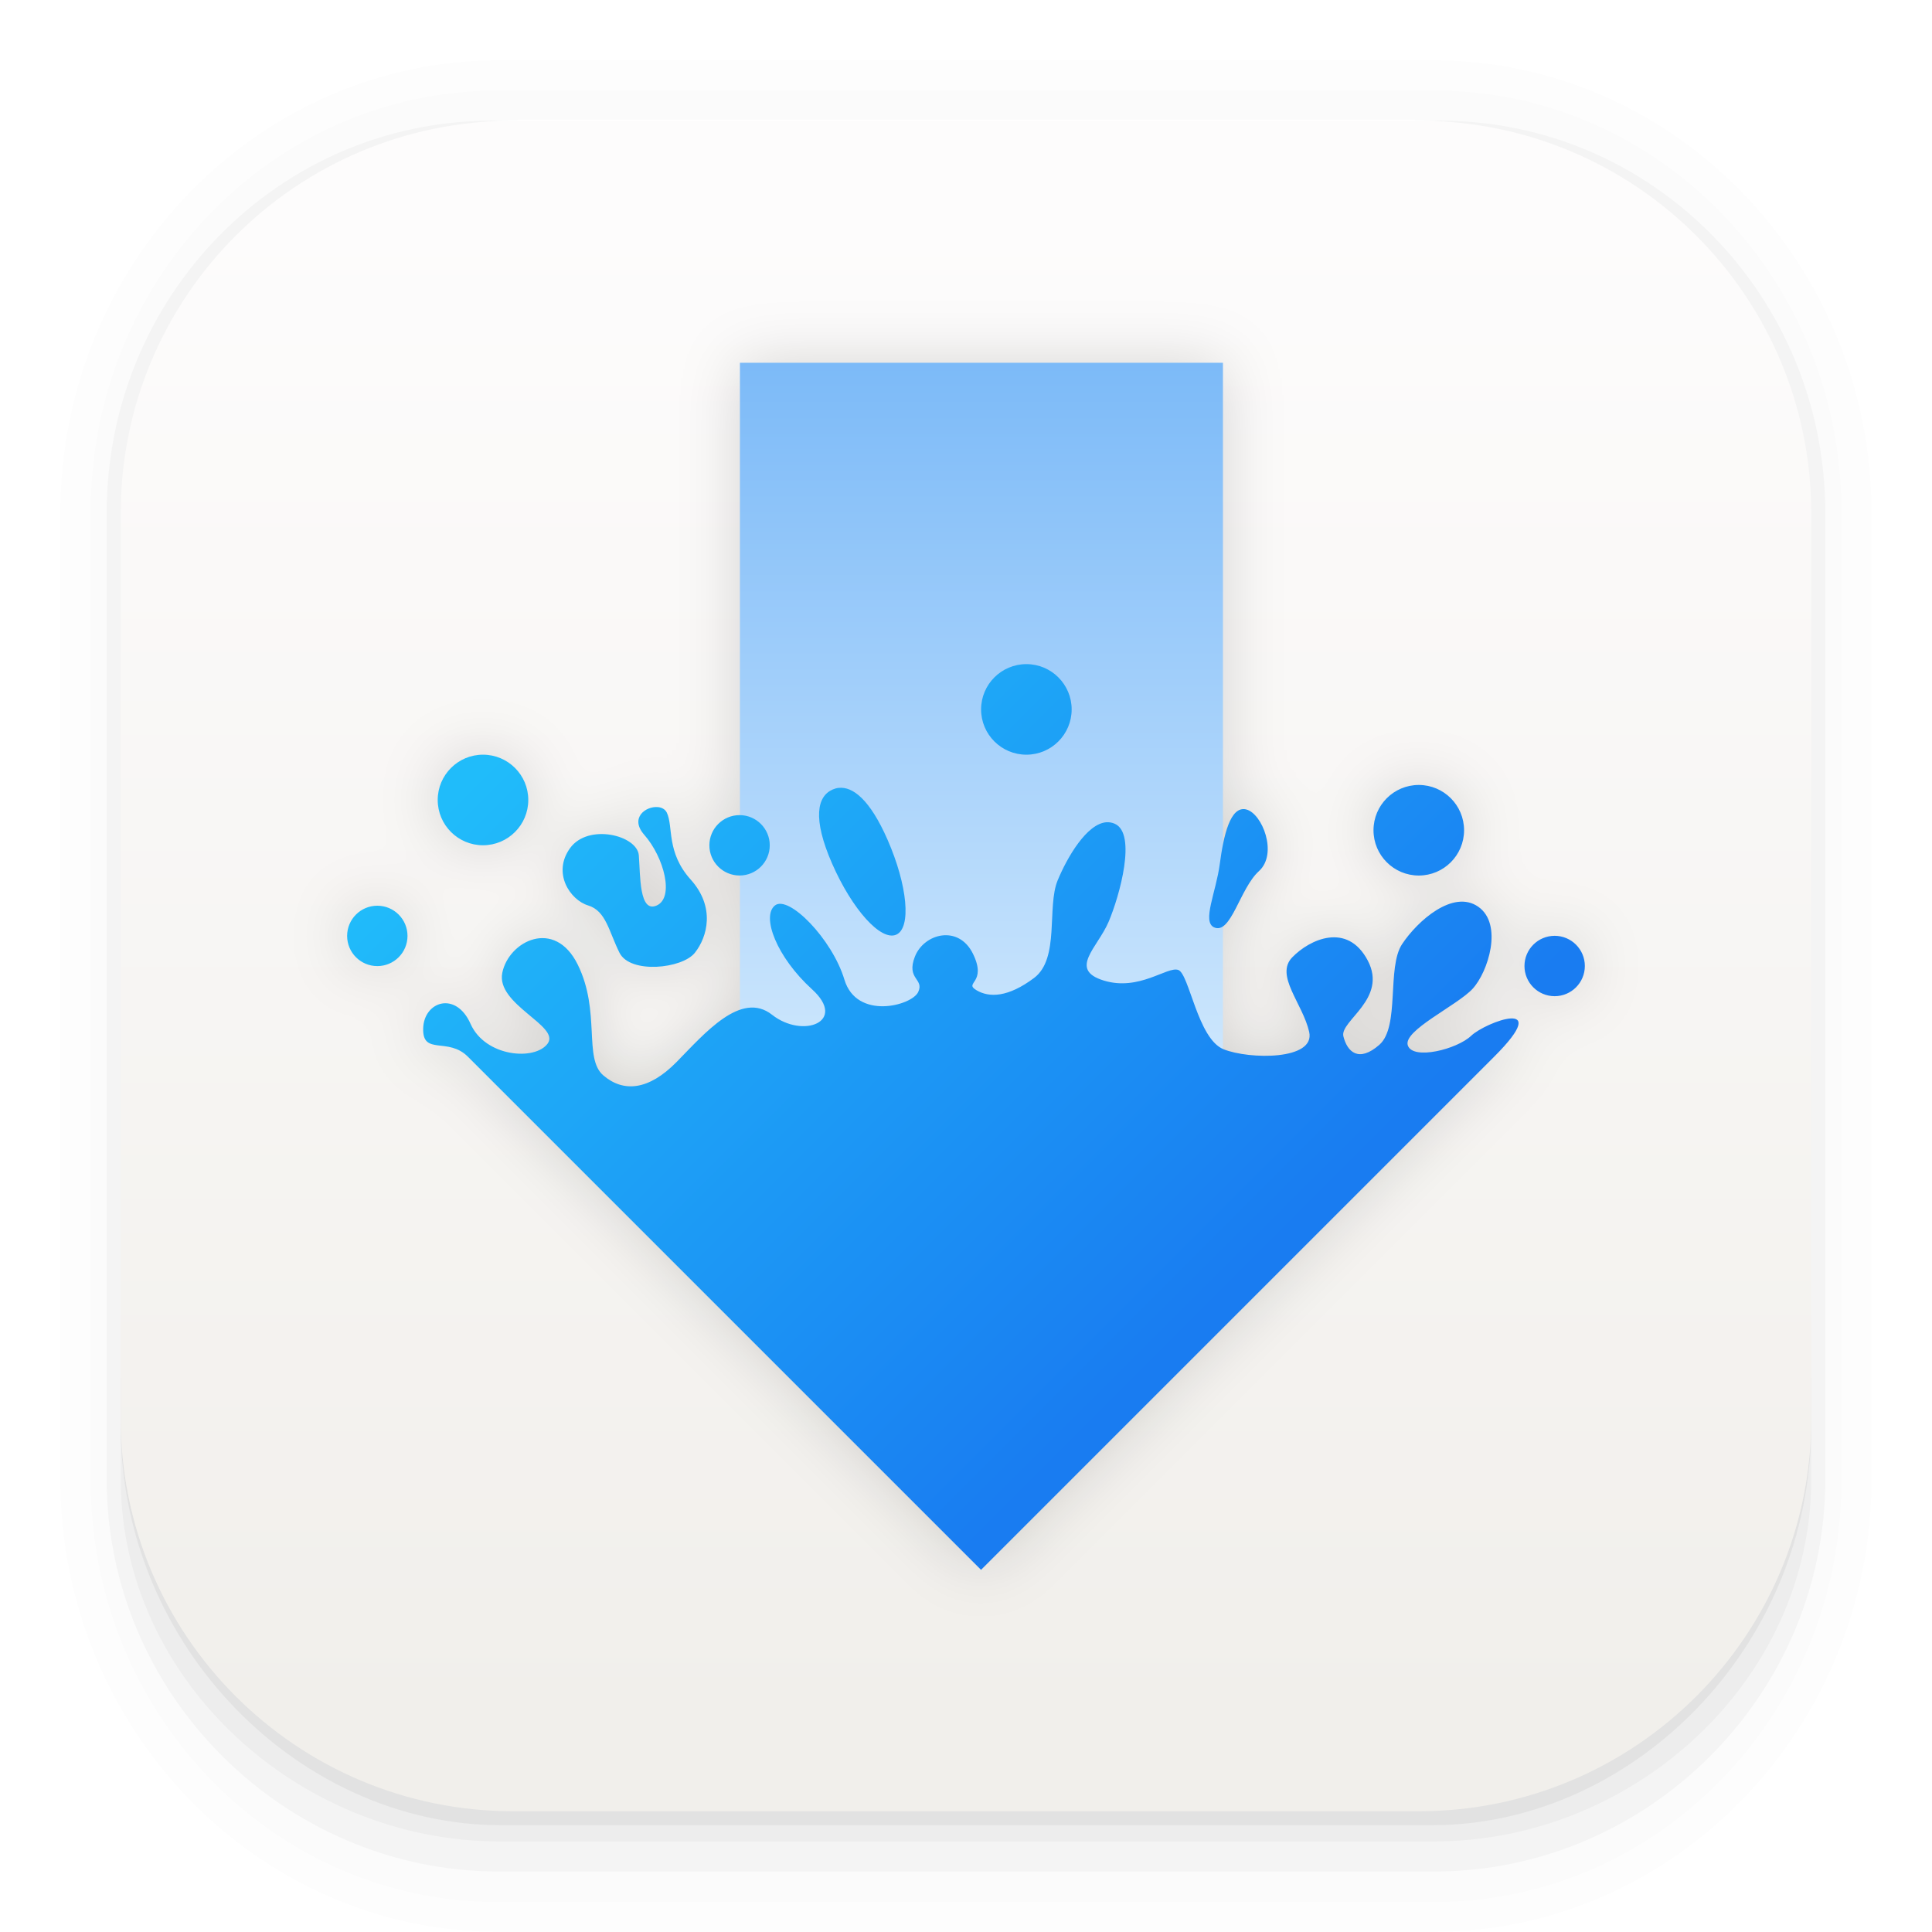
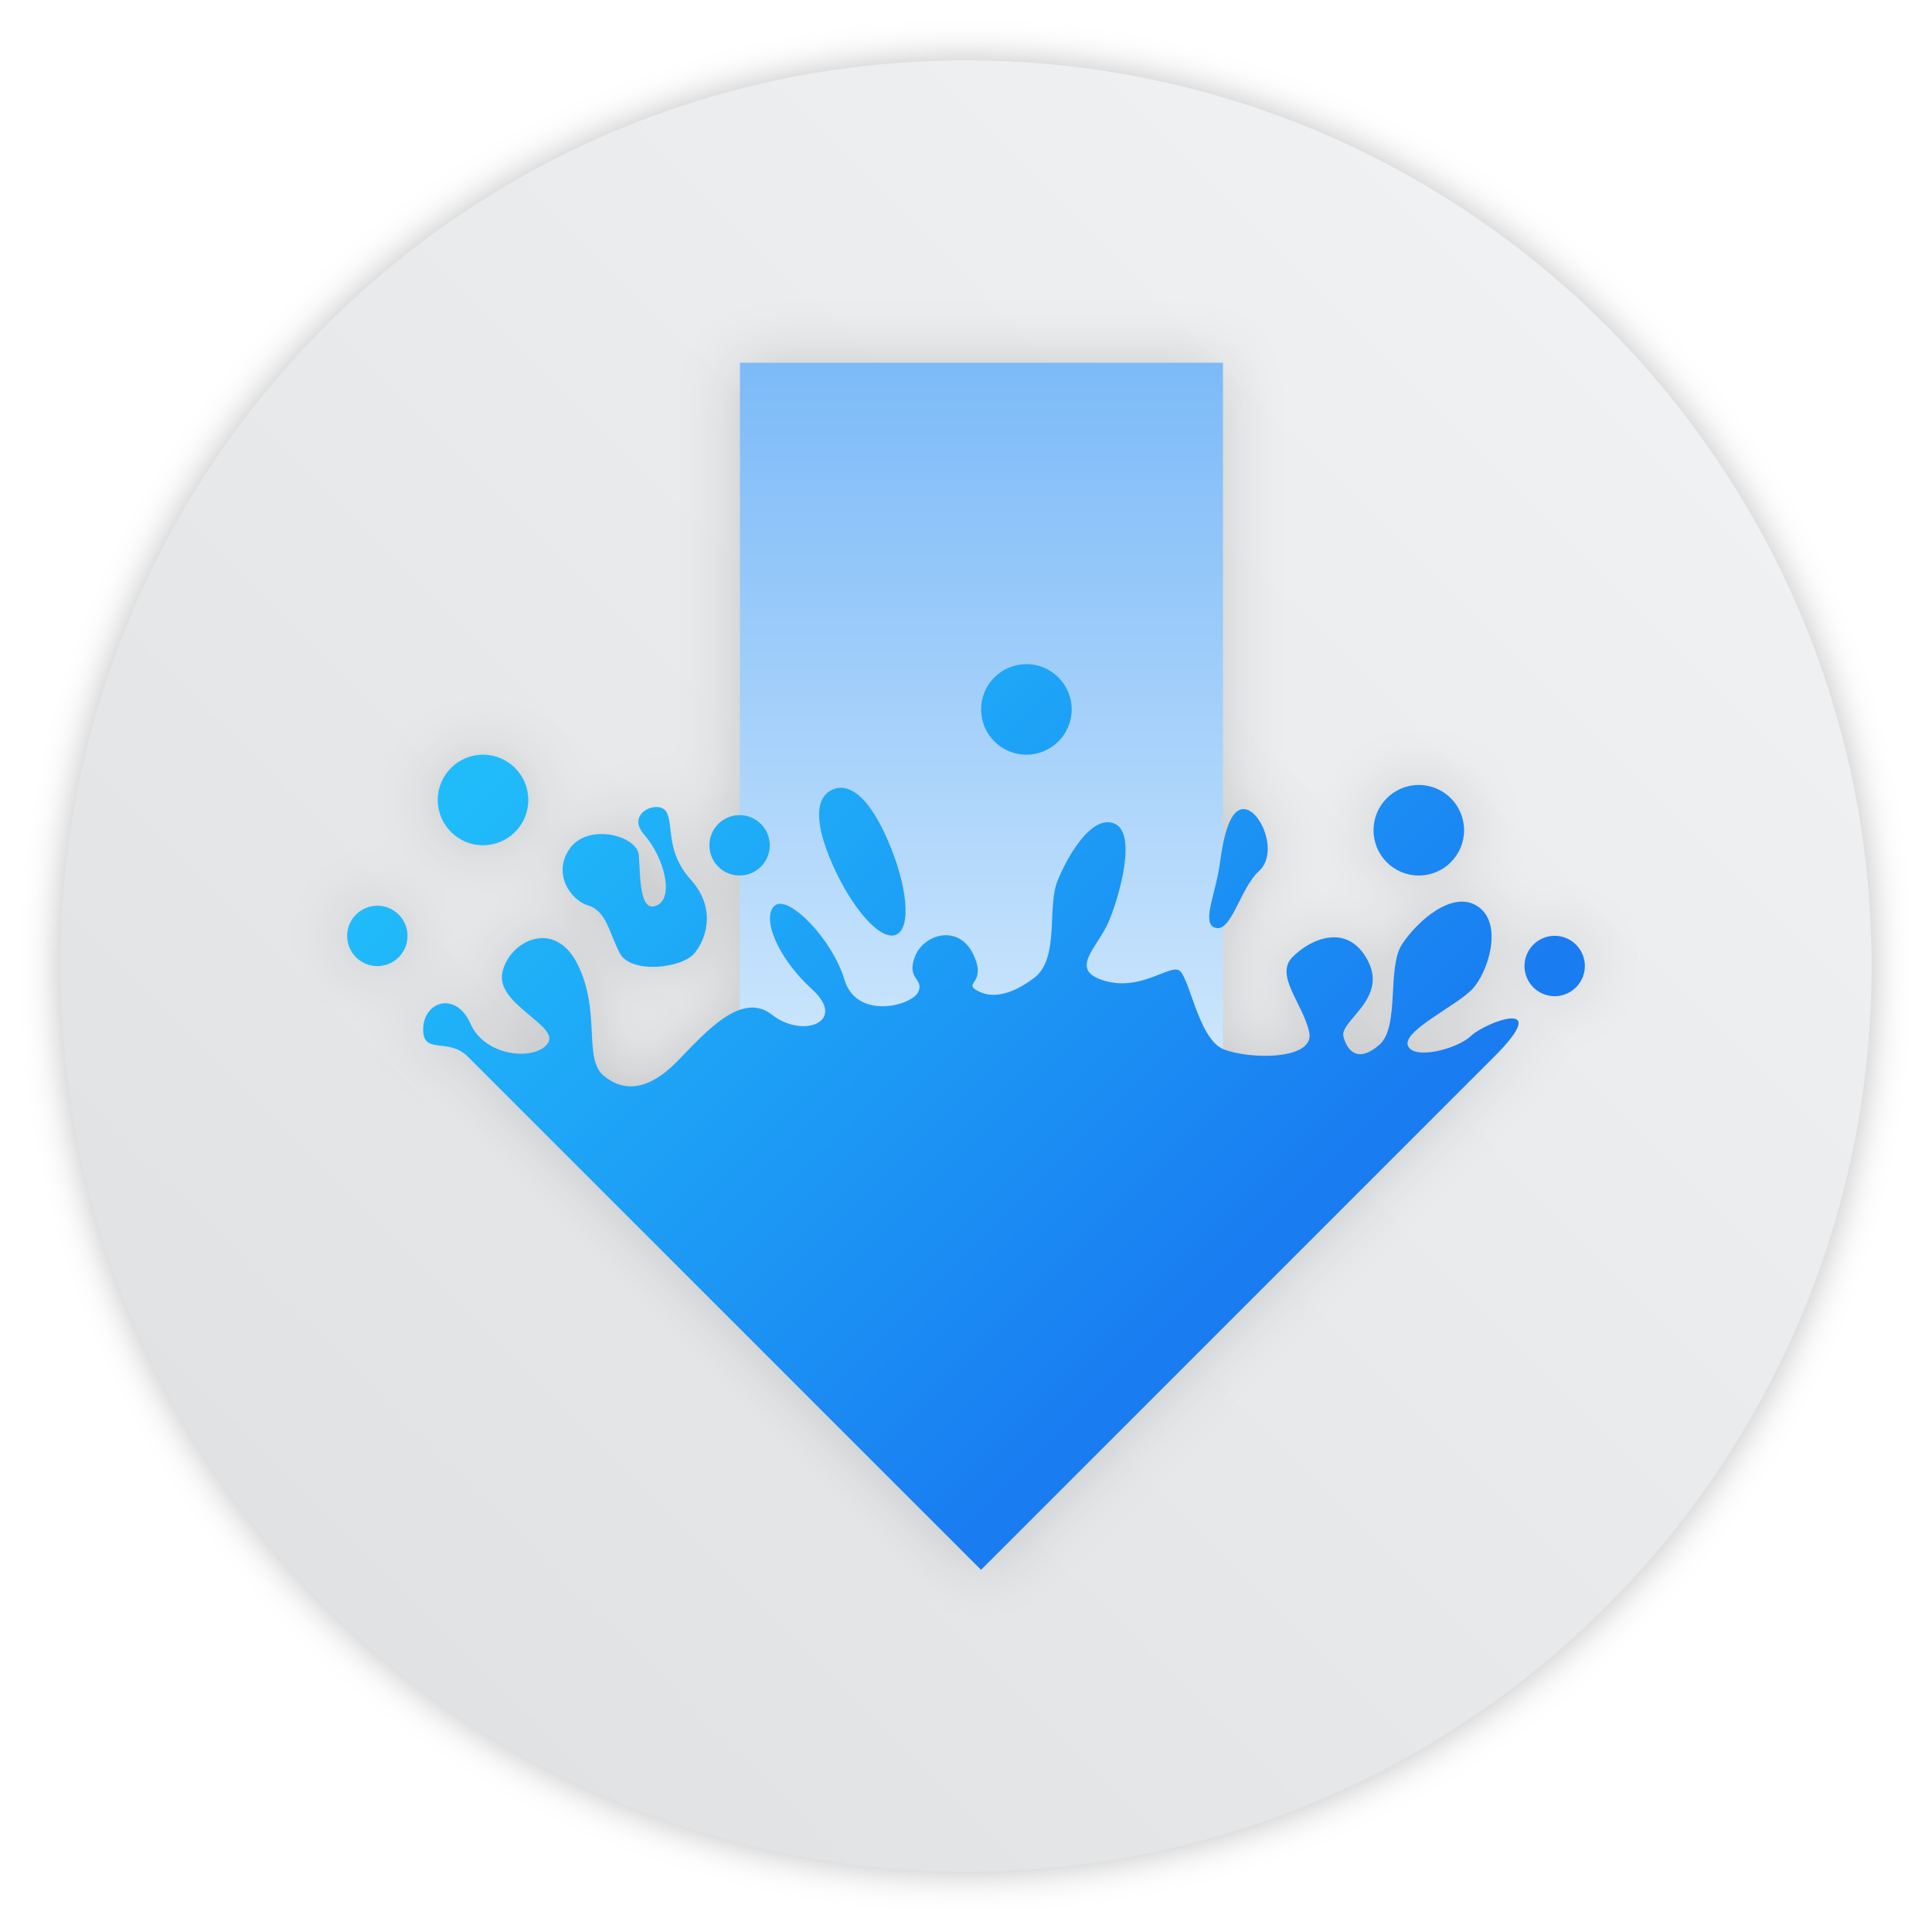
- <svg xmlns="http://www.w3.org/2000/svg" width="64" height="64" version="1.1">
-   <defs>
-     <linearGradient id="e" x2="0" y1="510.8" y2="527.14" gradientUnits="userSpaceOnUse">
-       <stop stop-color="#7cbaf8" offset="0" />
-       <stop stop-color="#f4fcff" offset="1" />
+ <svg xmlns="http://www.w3.org/2000/svg" xmlns:xlink="http://www.w3.org/1999/xlink" id="svg54" version="1.1" height="64" width="64">
+   <defs id="defs20">
+     <linearGradient gradientUnits="userSpaceOnUse" y2="527.14" y1="510.8" x2="0" id="e">
+       <stop id="stop2" offset="0" stop-color="#7cbaf8" />
+       <stop id="stop4" offset="1" stop-color="#f4fcff" />
    </linearGradient>
-     <linearGradient id="d" x1="408.57" x2="387.57" y1="542.8" y2="521.8" gradientTransform="translate(-384.57,-499.8)" gradientUnits="userSpaceOnUse">
-       <stop stop-color="#197cf1" offset="0" />
-       <stop stop-color="#20bcfa" offset="1" />
+     <linearGradient gradientUnits="userSpaceOnUse" gradientTransform="translate(-384.57,-499.8)" y2="521.8" y1="542.8" x2="387.57" x1="408.57" id="d">
+       <stop id="stop7" offset="0" stop-color="#197cf1" />
+       <stop id="stop9" offset="1" stop-color="#20bcfa" />
    </linearGradient>
-     <filter id="a" x="-.059" y="-.061" width="1.119" height="1.121" color-interpolation-filters="sRGB">
-       <feGaussianBlur stdDeviation="1.013" />
+     <filter color-interpolation-filters="sRGB" height="1.121" width="1.119" y="-.061" x="-.059" id="a">
+       <feGaussianBlur id="feGaussianBlur12" stdDeviation="1.013" />
    </filter>
-     <linearGradient id="linearGradient862-3" x1="7.937" x2="7.937" y1="15.081" y2="1.852" gradientTransform="matrix(3.7795 0 0 3.7795 .00014309 .031541)" gradientUnits="userSpaceOnUse">
-       <stop stop-color="#f1efeb" offset="0" />
-       <stop stop-color="#fdfcfc" offset="1" />
+     <linearGradient gradientUnits="userSpaceOnUse" gradientTransform="matrix(3.7795,0,0,3.7795,96.55987,0.031541)" y2="1.852" y1="15.081" x2="7.937" x1="7.937" id="linearGradient862-3">
+       <stop id="stop15" offset="0" stop-color="#f1efeb" />
+       <stop id="stop17" offset="1" stop-color="#fdfcfc" />
    </linearGradient>
+     <linearGradient id="linearGradient1057">
+       <stop stop-color="#fff" offset="0" id="stop885" />
+       <stop stop-color="#fff" stop-opacity="0" offset="1" id="stop887" />
+     </linearGradient>
+     <linearGradient id="linearGradient982" x1="34.999" x2="34.999" y1="27.545" y2="52.847" gradientTransform="matrix(1.5625,0,0,1.5625,0.40633,-5.1891)" gradientUnits="userSpaceOnUse">
+       <stop stop-color="#32b4ff" offset="0" id="stop890" />
+       <stop stop-color="#3287ff" offset="1" id="stop892" />
+     </linearGradient>
+     <style type="text/css" id="style895" />
+     <style type="text/css" id="style897" />
+     <linearGradient id="linearGradient1047" x1="21.314" x2="21.314" y1="18.052" y2="43.681" gradientTransform="matrix(1.5625,0,0,1.5625,-9.2253,1.3231)" gradientUnits="userSpaceOnUse">
+       <stop stop-color="#14dc78" offset="0" id="stop899" />
+       <stop stop-color="#14a03c" offset="1" id="stop901" />
+     </linearGradient>
+     <linearGradient id="linearGradient1049" x1="41.729" x2="41.729" y1="12.316" y2="37.368" gradientTransform="matrix(1.5625,0,0,1.5625,-8.1072,-10.908)" gradientUnits="userSpaceOnUse">
+       <stop stop-color="#ff3c64" offset="0" id="stop904" />
+       <stop stop-color="#ff4628" offset="1" id="stop906" />
+     </linearGradient>
+     <linearGradient id="linearGradient1059" x1="34.427" x2="34.427" y1="32.234" y2="39.768" gradientTransform="matrix(1,0,0,1.2271,0.20646,-10.975)" gradientUnits="userSpaceOnUse" xlink:href="#linearGradient1057" />
+     <linearGradient id="linearGradient1063" x1="34.427" x2="34.427" y1="32.234" y2="39.768" gradientTransform="matrix(1,0,0,1.2271,-12.55,-19.793)" gradientUnits="userSpaceOnUse" xlink:href="#linearGradient1057" />
+     <linearGradient id="linearGradient1067" x1="34.427" x2="34.427" y1="32.234" y2="39.768" gradientTransform="matrix(1,0,0,1.2271,5.7554,-25.761)" gradientUnits="userSpaceOnUse" xlink:href="#linearGradient1057" />
+     <filter id="filter11290" x="-.024" y="-.024" width="1.048" height="1.048" color-interpolation-filters="sRGB">
+       <feGaussianBlur stdDeviation="0.159" id="feGaussianBlur912" />
+     </filter>
+     <linearGradient id="linearGradient1005" x1=".739" x2="16.388" y1="16.296" y2=".647" gradientTransform="matrix(3.7796,0,0,3.7796,-0.13155,0.025017)" gradientUnits="userSpaceOnUse">
+       <stop stop-color="#dddfe1" offset="0" id="stop915" />
+       <stop stop-color="#f3f4f6" offset="1" id="stop917" />
+     </linearGradient>
+     <linearGradient y2="527.14" x2="0" y1="510.8" gradientUnits="userSpaceOnUse" id="linearGradient1030" xlink:href="#e" />
+     <linearGradient y2="521.8" x2="387.57" y1="542.8" x1="408.57" gradientTransform="translate(-384.57,-499.8)" gradientUnits="userSpaceOnUse" id="linearGradient1032" xlink:href="#d" />
  </defs>
-   <g transform="scale(3.7796)" shape-rendering="auto">
-     <path d="m4.369 0.529c-2.114 0-3.84 1.784-3.84 3.968v8.467c0 2.185 1.726 3.968 3.84 3.968h8.194c2.114 0 3.84-1.784 3.84-3.968v-8.467c0-2.185-1.726-3.968-3.84-3.968zm0.257 0.521h7.681c1.844 0 3.329 1.534 3.329 3.44v7.937c0 1.906-1.485 3.44-3.329 3.44h-7.681c-1.844 0-3.329-1.534-3.329-3.44v-7.937c0-1.906 1.485-3.44 3.329-3.44z" color="#000000" color-rendering="auto" dominant-baseline="auto" image-rendering="auto" opacity=".01" solid-color="#000000" stop-color="#000000" style="font-feature-settings:normal;font-variant-alternates:normal;font-variant-caps:normal;font-variant-east-asian:normal;font-variant-ligatures:normal;font-variant-numeric:normal;font-variant-position:normal;font-variation-settings:normal;inline-size:0;isolation:auto;mix-blend-mode:normal;shape-margin:0;shape-padding:0;text-decoration-color:#000000;text-decoration-line:none;text-decoration-style:solid;text-indent:0;text-orientation:mixed;text-transform:none;white-space:normal" />
-     <path d="m4.359 0.794c-1.967 0-3.564 1.653-3.564 3.688v8.5c0 2.035 1.597 3.688 3.564 3.688h8.216c1.967 0 3.564-1.653 3.564-3.688v-8.5c0-2.035-1.598-3.688-3.564-3.688zm0.272 0.256h7.672c1.842 0 3.325 1.534 3.325 3.44v7.937c0 1.906-1.483 3.44-3.325 3.44h-7.672c-1.842 0-3.325-1.534-3.325-3.44v-7.937c0-1.906 1.483-3.44 3.325-3.44z" color="#000000" color-rendering="auto" dominant-baseline="auto" image-rendering="auto" opacity=".01" solid-color="#000000" stop-color="#000000" style="font-feature-settings:normal;font-variant-alternates:normal;font-variant-caps:normal;font-variant-east-asian:normal;font-variant-ligatures:normal;font-variant-numeric:normal;font-variant-position:normal;font-variation-settings:normal;inline-size:0;isolation:auto;mix-blend-mode:normal;shape-margin:0;shape-padding:0;text-decoration-color:#000000;text-decoration-line:none;text-decoration-style:solid;text-indent:0;text-orientation:mixed;text-transform:none;white-space:normal" />
-     <g>
-       <path d="m4.31 1.058c-1.866 0-3.375 1.538-3.375 3.439v8.467c0 1.901 1.57 3.439 3.436 3.439h8.2c1.866 0 3.427-1.538 3.427-3.439v-8.467c0-1.901-1.51-3.439-3.376-3.439h-0.097c1.794 0.087 3.214 1.582 3.214 3.432v7.937c0 1.906-1.506 3.44-3.377 3.44h-7.79c-1.871 0-3.377-1.534-3.377-3.44v-7.937c0-1.85 1.42-3.345 3.214-3.432z" color="#000000" color-rendering="auto" dominant-baseline="auto" image-rendering="auto" opacity=".03" solid-color="#000000" stop-color="#000000" style="font-feature-settings:normal;font-variant-alternates:normal;font-variant-caps:normal;font-variant-east-asian:normal;font-variant-ligatures:normal;font-variant-numeric:normal;font-variant-position:normal;font-variation-settings:normal;inline-size:0;isolation:auto;mix-blend-mode:normal;shape-margin:0;shape-padding:0;text-decoration-color:#000000;text-decoration-line:none;text-decoration-style:solid;text-indent:0;text-orientation:mixed;text-transform:none;white-space:normal" />
-       <path transform="scale(.26458)" d="m4 46.969v2.031c0 6.648 5.896 12 12.544 12h30.961c6.648 0 12.495-5.352 12.495-12v-1.992c-0.021 7.185-5.81 12.963-13 12.963h-29.998c-7.203 0-13.002-5.799-13.002-13.002z" color="#000000" color-rendering="auto" dominant-baseline="auto" image-rendering="auto" opacity=".03" solid-color="#000000" stop-color="#000000" style="font-feature-settings:normal;font-variant-alternates:normal;font-variant-caps:normal;font-variant-east-asian:normal;font-variant-ligatures:normal;font-variant-numeric:normal;font-variant-position:normal;font-variation-settings:normal;inline-size:0;isolation:auto;mix-blend-mode:normal;shape-margin:0;shape-padding:0;text-decoration-color:#000000;text-decoration-line:none;text-decoration-style:solid;text-indent:0;text-orientation:mixed;text-transform:none;white-space:normal" />
-       <path d="m1.058 11.906v0.592c0 1.939 1.573 3.499 3.332 3.499h8.16c1.759 0 3.324-1.561 3.324-3.499v-0.581c-0.006 2.095-1.537 3.78-3.439 3.78h-7.937c-1.906 0-3.44-1.691-3.44-3.792z" color="#000000" color-rendering="auto" dominant-baseline="auto" image-rendering="auto" opacity=".05" solid-color="#000000" stop-color="#000000" style="font-feature-settings:normal;font-variant-alternates:normal;font-variant-caps:normal;font-variant-east-asian:normal;font-variant-ligatures:normal;font-variant-numeric:normal;font-variant-position:normal;font-variation-settings:normal;inline-size:0;isolation:auto;mix-blend-mode:normal;shape-margin:0;shape-padding:0;text-decoration-color:#000000;text-decoration-line:none;text-decoration-style:solid;text-indent:0;text-orientation:mixed;text-transform:none;white-space:normal" />
+   <circle id="circle922" stroke-width="0.14" opacity="0.25" filter="url(#filter11290)" r="7.938" cy="8.46" cx="8.494" transform="matrix(3.7796,0,0,3.7796,-0.102788,0.02458453)" />
+   <path id="path924" stroke-width="0.117" fill="url(#linearGradient1005)" d="m 62,32 c 0,3.596 -0.633,7.045 -1.794,10.24 -0.807,2.221 -1.869,4.321 -3.152,6.264 -0.538,0.817 -1.115,1.605 -1.729,2.363 -1.964,2.426 -4.298,4.538 -6.919,6.253 -0.965,0.632 -1.968,1.21 -3.006,1.728 -4.032,2.018 -8.584,3.153 -13.401,3.153 -4.817,0 -9.369,-1.135 -13.401,-3.153 -1.038,-0.518 -2.042,-1.096 -3.007,-1.728 -2.654,-1.738 -5.016,-3.883 -6.996,-6.349 -0.615,-0.764 -1.192,-1.56 -1.729,-2.384 -1.249,-1.91 -2.284,-3.971 -3.075,-6.149 -1.161,-3.195 -1.793,-6.642 -1.793,-10.237 0,-16.569 13.432,-30.001 30.001,-30.001 8.317,0 15.843,3.385 21.277,8.851 1.566,1.575 2.958,3.323 4.144,5.214 1.121,1.78 2.057,3.688 2.786,5.695 1.161,3.196 1.794,6.644 1.794,10.24 z" style="fill:url(#linearGradient1005)" />
+   <circle id="circle926" fill="#5e4aa6" r="0" cy="-1290.207" cx="-1326.726" />
+   <circle id="circle928" fill-rule="evenodd" fill="#5e4aa6" r="0" cy="-24.752" cx="-227.176" />
+   <g id="g952" stroke-width="0.265" fill="#5e4aa6" transform="matrix(3.7796,0,0,3.7796,-180.9459,-87.32726)">
+     <circle id="circle944" r="0" cy="-328.38" cx="-330.35" />
+     <circle id="circle946" r="0" cy="-326.25" cx="-312.11" />
+     <circle id="circle948" r="0" cy="-333.07" cx="-306.02" />
+     <circle id="circle950" r="0" cy="-326.01" cx="-308.84" />
+   </g>
+   <g transform="translate(-376.0686,-491.8)" filter="url(#a)" opacity="0.15" id="g1020">
+     <path transform="matrix(2.1053,0,0,2.1053,-451.16,-571.57)" d="m 404.57,510.8 v 12.35 h 7.6 V 510.8 Z" stroke-opacity="0.55" stroke-width="2.8" id="path1014" />
+     <g fill-rule="evenodd" id="g1018">
+       <path transform="translate(384.57,499.8)" d="M 25.5,14 C 24.672,14 24,14.672 24,15.5 24,16.328 24.672,17 25.5,17 26.328,17 27,16.328 27,15.5 27,14.672 26.328,14 25.5,14 M 43,23 c -0.552,0 -1,0.448 -1,1 0,0.552 0.448,1 1,1 0.552,0 1,-0.448 1,-1 0,-0.552 -0.448,-1 -1,-1 M 7.5,17 C 6.672,17 6,17.672 6,18.5 6,19.328 6.672,20 7.5,20 8.328,20 9,19.328 9,18.5 9,17.672 8.328,17 7.5,17 m 11.775,1.1 c -0.067,0.008 -0.132,0.027 -0.195,0.055 -0.506,0.222 -0.677,0.944 -0.012,2.461 0.666,1.517 1.615,2.568 2.121,2.346 0.506,-0.222 0.376,-1.631 -0.289,-3.148 -0.582,-1.328 -1.153,-1.771 -1.625,-1.713 m -5.988,0.635 c -0.395,-0.034 -0.937,0.359 -0.445,0.918 0.655,0.746 1,2.074 0.416,2.34 -0.587,0.266 -0.544,-0.99 -0.596,-1.658 -0.051,-0.668 -1.677,-1.07 -2.277,-0.242 -0.6,0.828 0.004,1.72 0.598,1.9 0.594,0.181 0.686,0.861 1.039,1.568 0.354,0.707 2.076,0.53 2.496,0 0.42,-0.53 0.681,-1.515 -0.137,-2.424 -0.818,-0.909 -0.57,-1.753 -0.791,-2.217 -0.055,-0.116 -0.171,-0.174 -0.303,-0.186 m 19.494,0.078 c -0.531,-0.125 -0.75,0.875 -0.875,1.813 -0.125,0.938 -0.594,1.906 -0.188,2.094 0.563,0.25 0.85,-1.288 1.486,-1.863 0.636,-0.576 0.107,-1.918 -0.424,-2.043 m -16.781,0.188 c -0.552,0 -1,0.448 -1,1 0,0.552 0.448,1 1,1 0.552,0 1,-0.448 1,-1 0,-0.552 -0.448,-1 -1,-1 m 12.152,0.236 c -0.65,0.048 -1.297,1.157 -1.615,1.926 -0.364,0.878 0.076,2.59 -0.781,3.232 -0.857,0.643 -1.484,0.661 -1.912,0.404 -0.428,-0.257 0.367,-0.224 -0.111,-1.203 -0.479,-0.979 -1.624,-0.673 -1.924,0.09 -0.3,0.763 0.322,0.728 0.107,1.178 -0.214,0.45 -2.036,0.936 -2.443,-0.414 -0.407,-1.35 -1.853,-2.819 -2.303,-2.455 -0.45,0.364 0.054,1.706 1.232,2.777 1.178,1.071 -0.302,1.648 -1.326,0.842 -1.024,-0.807 -2.228,0.613 -3.16,1.563 -0.933,0.949 -1.766,1.014 -2.43,0.445 -0.663,-0.568 -0.08,-2.114 -0.846,-3.668 -0.765,-1.554 -2.286,-0.78 -2.5,0.27 -0.214,1.05 1.92,1.757 1.506,2.34 -0.414,0.583 -2.069,0.451 -2.557,-0.648 -0.487,-1.099 -1.549,-0.743 -1.57,0.156 -0.021,0.9 0.822,0.272 1.48,0.93 l 17,17 17,-17 c 2,-2 -0.29,-1.143 -0.762,-0.693 -0.471,0.45 -1.928,0.815 -2.1,0.322 -0.171,-0.493 1.632,-1.32 2.146,-1.877 0.514,-0.557 1.017,-2.139 0.186,-2.719 -0.831,-0.58 -2.01,0.467 -2.521,1.238 -0.514,0.771 -0.068,2.736 -0.754,3.336 -0.686,0.6 -1.063,0.235 -1.191,-0.279 -0.129,-0.514 1.48,-1.237 0.805,-2.516 -0.676,-1.279 -1.924,-0.699 -2.502,-0.1 -0.578,0.6 0.348,1.524 0.563,2.467 0.214,0.943 -1.979,0.919 -2.836,0.576 -0.857,-0.343 -1.136,-2.498 -1.5,-2.627 -0.364,-0.129 -1.292,0.714 -2.471,0.35 -1.178,-0.364 -0.2,-1.09 0.164,-1.947 0.364,-0.857 0.939,-2.922 0.203,-3.246 -0.092,-0.041 -0.185,-0.056 -0.277,-0.049 m 10.348,-1.236 c -0.828,0 -1.5,0.672 -1.5,1.5 0,0.828 0.672,1.5 1.5,1.5 0.828,0 1.5,-0.672 1.5,-1.5 0,-0.828 -0.672,-1.5 -1.5,-1.5 m -34.5,4 c -0.552,0 -1,0.448 -1,1 0,0.552 0.448,1 1,1 0.552,0 1,-0.448 1,-1 0,-0.552 -0.448,-1 -1,-1" id="path1016" />
    </g>
  </g>
-   <rect x="4" y="4" width="56" height="56" rx="13.002" ry="13.002" fill="url(#linearGradient862-3)" stroke-width="3.78" />
-   <g transform="translate(-376.07 -491.8)" filter="url(#a)" opacity=".15">
-     <path transform="matrix(2.1053 0 0 2.1053 -451.16 -571.57)" d="m404.57 510.8v12.35h7.6v-12.35z" stroke-opacity=".55" stroke-width="2.8" />
-     <g fill-rule="evenodd">
-       <path transform="translate(384.57,499.8)" d="m25.5 14c-0.828 0-1.5 0.672-1.5 1.5s0.672 1.5 1.5 1.5 1.5-0.672 1.5-1.5-0.672-1.5-1.5-1.5m17.5 9c-0.552 0-1 0.448-1 1s0.448 1 1 1 1-0.448 1-1-0.448-1-1-1m-35.5-6c-0.828 0-1.5 0.672-1.5 1.5s0.672 1.5 1.5 1.5 1.5-0.672 1.5-1.5-0.672-1.5-1.5-1.5m11.775 1.1c-0.067 8e-3 -0.132 0.027-0.195 0.055-0.506 0.222-0.677 0.944-0.012 2.461 0.666 1.517 1.615 2.568 2.121 2.346s0.376-1.631-0.289-3.148c-0.582-1.328-1.153-1.771-1.625-1.713m-5.988 0.635c-0.395-0.034-0.937 0.359-0.445 0.918 0.655 0.746 1 2.074 0.416 2.34-0.587 0.266-0.544-0.99-0.596-1.658-0.051-0.668-1.677-1.07-2.277-0.242s4e-3 1.72 0.598 1.9c0.594 0.181 0.686 0.861 1.039 1.568 0.354 0.707 2.076 0.53 2.496 0s0.681-1.515-0.137-2.424-0.57-1.753-0.791-2.217c-0.055-0.116-0.171-0.174-0.303-0.186m19.494 0.078c-0.531-0.125-0.75 0.875-0.875 1.813s-0.594 1.906-0.188 2.094c0.563 0.25 0.85-1.288 1.486-1.863 0.636-0.576 0.107-1.918-0.424-2.043m-16.781 0.188c-0.552 0-1 0.448-1 1s0.448 1 1 1 1-0.448 1-1-0.448-1-1-1m12.152 0.236c-0.65 0.048-1.297 1.157-1.615 1.926-0.364 0.878 0.076 2.59-0.781 3.232-0.857 0.643-1.484 0.661-1.912 0.404s0.367-0.224-0.111-1.203c-0.479-0.979-1.624-0.673-1.924 0.09s0.322 0.728 0.107 1.178c-0.214 0.45-2.036 0.936-2.443-0.414s-1.853-2.819-2.303-2.455 0.054 1.706 1.232 2.777-0.302 1.648-1.326 0.842c-1.024-0.807-2.228 0.613-3.16 1.563-0.933 0.949-1.766 1.014-2.43 0.445-0.663-0.568-0.08-2.114-0.846-3.668-0.765-1.554-2.286-0.78-2.5 0.27s1.92 1.757 1.506 2.34-2.069 0.451-2.557-0.648c-0.487-1.099-1.549-0.743-1.57 0.156-0.021 0.9 0.822 0.272 1.48 0.93l17 17 17-17c2-2-0.29-1.143-0.762-0.693-0.471 0.45-1.928 0.815-2.1 0.322-0.171-0.493 1.632-1.32 2.146-1.877s1.017-2.139 0.186-2.719-2.01 0.467-2.521 1.238c-0.514 0.771-0.068 2.736-0.754 3.336s-1.063 0.235-1.191-0.279c-0.129-0.514 1.48-1.237 0.805-2.516-0.676-1.279-1.924-0.699-2.502-0.1-0.578 0.6 0.348 1.524 0.563 2.467 0.214 0.943-1.979 0.919-2.836 0.576s-1.136-2.498-1.5-2.627-1.292 0.714-2.471 0.35c-1.178-0.364-0.2-1.09 0.164-1.947s0.939-2.922 0.203-3.246c-0.092-0.041-0.185-0.056-0.277-0.049m10.348-1.236c-0.828 0-1.5 0.672-1.5 1.5s0.672 1.5 1.5 1.5 1.5-0.672 1.5-1.5-0.672-1.5-1.5-1.5m-34.5 4c-0.552 0-1 0.448-1 1s0.448 1 1 1 1-0.448 1-1-0.448-1-1-1" />
-     </g>
-   </g>
-   <g transform="translate(-376.07 -491.8)">
-     <path transform="matrix(2.1053 0 0 2.1053 -451.16 -571.57)" d="m404.57 510.8v12.35h7.6v-12.35z" fill="url(#e)" stroke-opacity=".55" stroke-width="2.8" />
-     <g fill-rule="evenodd">
-       <path transform="translate(384.57,499.8)" d="m25.5 14c-0.828 0-1.5 0.672-1.5 1.5s0.672 1.5 1.5 1.5 1.5-0.672 1.5-1.5-0.672-1.5-1.5-1.5m17.5 9c-0.552 0-1 0.448-1 1s0.448 1 1 1 1-0.448 1-1-0.448-1-1-1m-35.5-6c-0.828 0-1.5 0.672-1.5 1.5s0.672 1.5 1.5 1.5 1.5-0.672 1.5-1.5-0.672-1.5-1.5-1.5m11.775 1.1c-0.067 8e-3 -0.132 0.027-0.195 0.055-0.506 0.222-0.677 0.944-0.012 2.461 0.666 1.517 1.615 2.568 2.121 2.346s0.376-1.631-0.289-3.148c-0.582-1.328-1.153-1.771-1.625-1.713m-5.988 0.635c-0.395-0.034-0.937 0.359-0.445 0.918 0.655 0.746 1 2.074 0.416 2.34-0.587 0.266-0.544-0.99-0.596-1.658-0.051-0.668-1.677-1.07-2.277-0.242s4e-3 1.72 0.598 1.9c0.594 0.181 0.686 0.861 1.039 1.568 0.354 0.707 2.076 0.53 2.496 0s0.681-1.515-0.137-2.424-0.57-1.753-0.791-2.217c-0.055-0.116-0.171-0.174-0.303-0.186m19.494 0.078c-0.531-0.125-0.75 0.875-0.875 1.813s-0.594 1.906-0.188 2.094c0.563 0.25 0.85-1.288 1.486-1.863 0.636-0.576 0.107-1.918-0.424-2.043m-16.781 0.188c-0.552 0-1 0.448-1 1s0.448 1 1 1 1-0.448 1-1-0.448-1-1-1m12.152 0.236c-0.65 0.048-1.297 1.157-1.615 1.926-0.364 0.878 0.076 2.59-0.781 3.232-0.857 0.643-1.484 0.661-1.912 0.404s0.367-0.224-0.111-1.203c-0.479-0.979-1.624-0.673-1.924 0.09s0.322 0.728 0.107 1.178c-0.214 0.45-2.036 0.936-2.443-0.414s-1.853-2.819-2.303-2.455 0.054 1.706 1.232 2.777-0.302 1.648-1.326 0.842c-1.024-0.807-2.228 0.613-3.16 1.563-0.933 0.949-1.766 1.014-2.43 0.445-0.663-0.568-0.08-2.114-0.846-3.668-0.765-1.554-2.286-0.78-2.5 0.27s1.92 1.757 1.506 2.34-2.069 0.451-2.557-0.648c-0.487-1.099-1.549-0.743-1.57 0.156-0.021 0.9 0.822 0.272 1.48 0.93l17 17 17-17c2-2-0.29-1.143-0.762-0.693-0.471 0.45-1.928 0.815-2.1 0.322-0.171-0.493 1.632-1.32 2.146-1.877s1.017-2.139 0.186-2.719-2.01 0.467-2.521 1.238c-0.514 0.771-0.068 2.736-0.754 3.336s-1.063 0.235-1.191-0.279c-0.129-0.514 1.48-1.237 0.805-2.516-0.676-1.279-1.924-0.699-2.502-0.1-0.578 0.6 0.348 1.524 0.563 2.467 0.214 0.943-1.979 0.919-2.836 0.576s-1.136-2.498-1.5-2.627-1.292 0.714-2.471 0.35c-1.178-0.364-0.2-1.09 0.164-1.947s0.939-2.922 0.203-3.246c-0.092-0.041-0.185-0.056-0.277-0.049m10.348-1.236c-0.828 0-1.5 0.672-1.5 1.5s0.672 1.5 1.5 1.5 1.5-0.672 1.5-1.5-0.672-1.5-1.5-1.5m-34.5 4c-0.552 0-1 0.448-1 1s0.448 1 1 1 1-0.448 1-1-0.448-1-1-1" fill="url(#d)" />
+   <g transform="translate(-376.0695,-491.8)" id="g1028">
+     <path transform="matrix(2.1053,0,0,2.1053,-451.16,-571.57)" d="m 404.57,510.8 v 12.35 h 7.6 V 510.8 Z" fill="url(#e)" stroke-opacity="0.55" stroke-width="2.8" id="path1022" style="fill:url(#linearGradient1030)" />
+     <g fill-rule="evenodd" id="g1026">
+       <path transform="translate(384.57,499.8)" d="M 25.5,14 C 24.672,14 24,14.672 24,15.5 24,16.328 24.672,17 25.5,17 26.328,17 27,16.328 27,15.5 27,14.672 26.328,14 25.5,14 M 43,23 c -0.552,0 -1,0.448 -1,1 0,0.552 0.448,1 1,1 0.552,0 1,-0.448 1,-1 0,-0.552 -0.448,-1 -1,-1 M 7.5,17 C 6.672,17 6,17.672 6,18.5 6,19.328 6.672,20 7.5,20 8.328,20 9,19.328 9,18.5 9,17.672 8.328,17 7.5,17 m 11.775,1.1 c -0.067,0.008 -0.132,0.027 -0.195,0.055 -0.506,0.222 -0.677,0.944 -0.012,2.461 0.666,1.517 1.615,2.568 2.121,2.346 0.506,-0.222 0.376,-1.631 -0.289,-3.148 -0.582,-1.328 -1.153,-1.771 -1.625,-1.713 m -5.988,0.635 c -0.395,-0.034 -0.937,0.359 -0.445,0.918 0.655,0.746 1,2.074 0.416,2.34 -0.587,0.266 -0.544,-0.99 -0.596,-1.658 -0.051,-0.668 -1.677,-1.07 -2.277,-0.242 -0.6,0.828 0.004,1.72 0.598,1.9 0.594,0.181 0.686,0.861 1.039,1.568 0.354,0.707 2.076,0.53 2.496,0 0.42,-0.53 0.681,-1.515 -0.137,-2.424 -0.818,-0.909 -0.57,-1.753 -0.791,-2.217 -0.055,-0.116 -0.171,-0.174 -0.303,-0.186 m 19.494,0.078 c -0.531,-0.125 -0.75,0.875 -0.875,1.813 -0.125,0.938 -0.594,1.906 -0.188,2.094 0.563,0.25 0.85,-1.288 1.486,-1.863 0.636,-0.576 0.107,-1.918 -0.424,-2.043 m -16.781,0.188 c -0.552,0 -1,0.448 -1,1 0,0.552 0.448,1 1,1 0.552,0 1,-0.448 1,-1 0,-0.552 -0.448,-1 -1,-1 m 12.152,0.236 c -0.65,0.048 -1.297,1.157 -1.615,1.926 -0.364,0.878 0.076,2.59 -0.781,3.232 -0.857,0.643 -1.484,0.661 -1.912,0.404 -0.428,-0.257 0.367,-0.224 -0.111,-1.203 -0.479,-0.979 -1.624,-0.673 -1.924,0.09 -0.3,0.763 0.322,0.728 0.107,1.178 -0.214,0.45 -2.036,0.936 -2.443,-0.414 -0.407,-1.35 -1.853,-2.819 -2.303,-2.455 -0.45,0.364 0.054,1.706 1.232,2.777 1.178,1.071 -0.302,1.648 -1.326,0.842 -1.024,-0.807 -2.228,0.613 -3.16,1.563 -0.933,0.949 -1.766,1.014 -2.43,0.445 -0.663,-0.568 -0.08,-2.114 -0.846,-3.668 -0.765,-1.554 -2.286,-0.78 -2.5,0.27 -0.214,1.05 1.92,1.757 1.506,2.34 -0.414,0.583 -2.069,0.451 -2.557,-0.648 -0.487,-1.099 -1.549,-0.743 -1.57,0.156 -0.021,0.9 0.822,0.272 1.48,0.93 l 17,17 17,-17 c 2,-2 -0.29,-1.143 -0.762,-0.693 -0.471,0.45 -1.928,0.815 -2.1,0.322 -0.171,-0.493 1.632,-1.32 2.146,-1.877 0.514,-0.557 1.017,-2.139 0.186,-2.719 -0.831,-0.58 -2.01,0.467 -2.521,1.238 -0.514,0.771 -0.068,2.736 -0.754,3.336 -0.686,0.6 -1.063,0.235 -1.191,-0.279 -0.129,-0.514 1.48,-1.237 0.805,-2.516 -0.676,-1.279 -1.924,-0.699 -2.502,-0.1 -0.578,0.6 0.348,1.524 0.563,2.467 0.214,0.943 -1.979,0.919 -2.836,0.576 -0.857,-0.343 -1.136,-2.498 -1.5,-2.627 -0.364,-0.129 -1.292,0.714 -2.471,0.35 -1.178,-0.364 -0.2,-1.09 0.164,-1.947 0.364,-0.857 0.939,-2.922 0.203,-3.246 -0.092,-0.041 -0.185,-0.056 -0.277,-0.049 m 10.348,-1.236 c -0.828,0 -1.5,0.672 -1.5,1.5 0,0.828 0.672,1.5 1.5,1.5 0.828,0 1.5,-0.672 1.5,-1.5 0,-0.828 -0.672,-1.5 -1.5,-1.5 m -34.5,4 c -0.552,0 -1,0.448 -1,1 0,0.552 0.448,1 1,1 0.552,0 1,-0.448 1,-1 0,-0.552 -0.448,-1 -1,-1" fill="url(#d)" id="path1024" style="fill:url(#linearGradient1032)" />
    </g>
  </g>
</svg>
